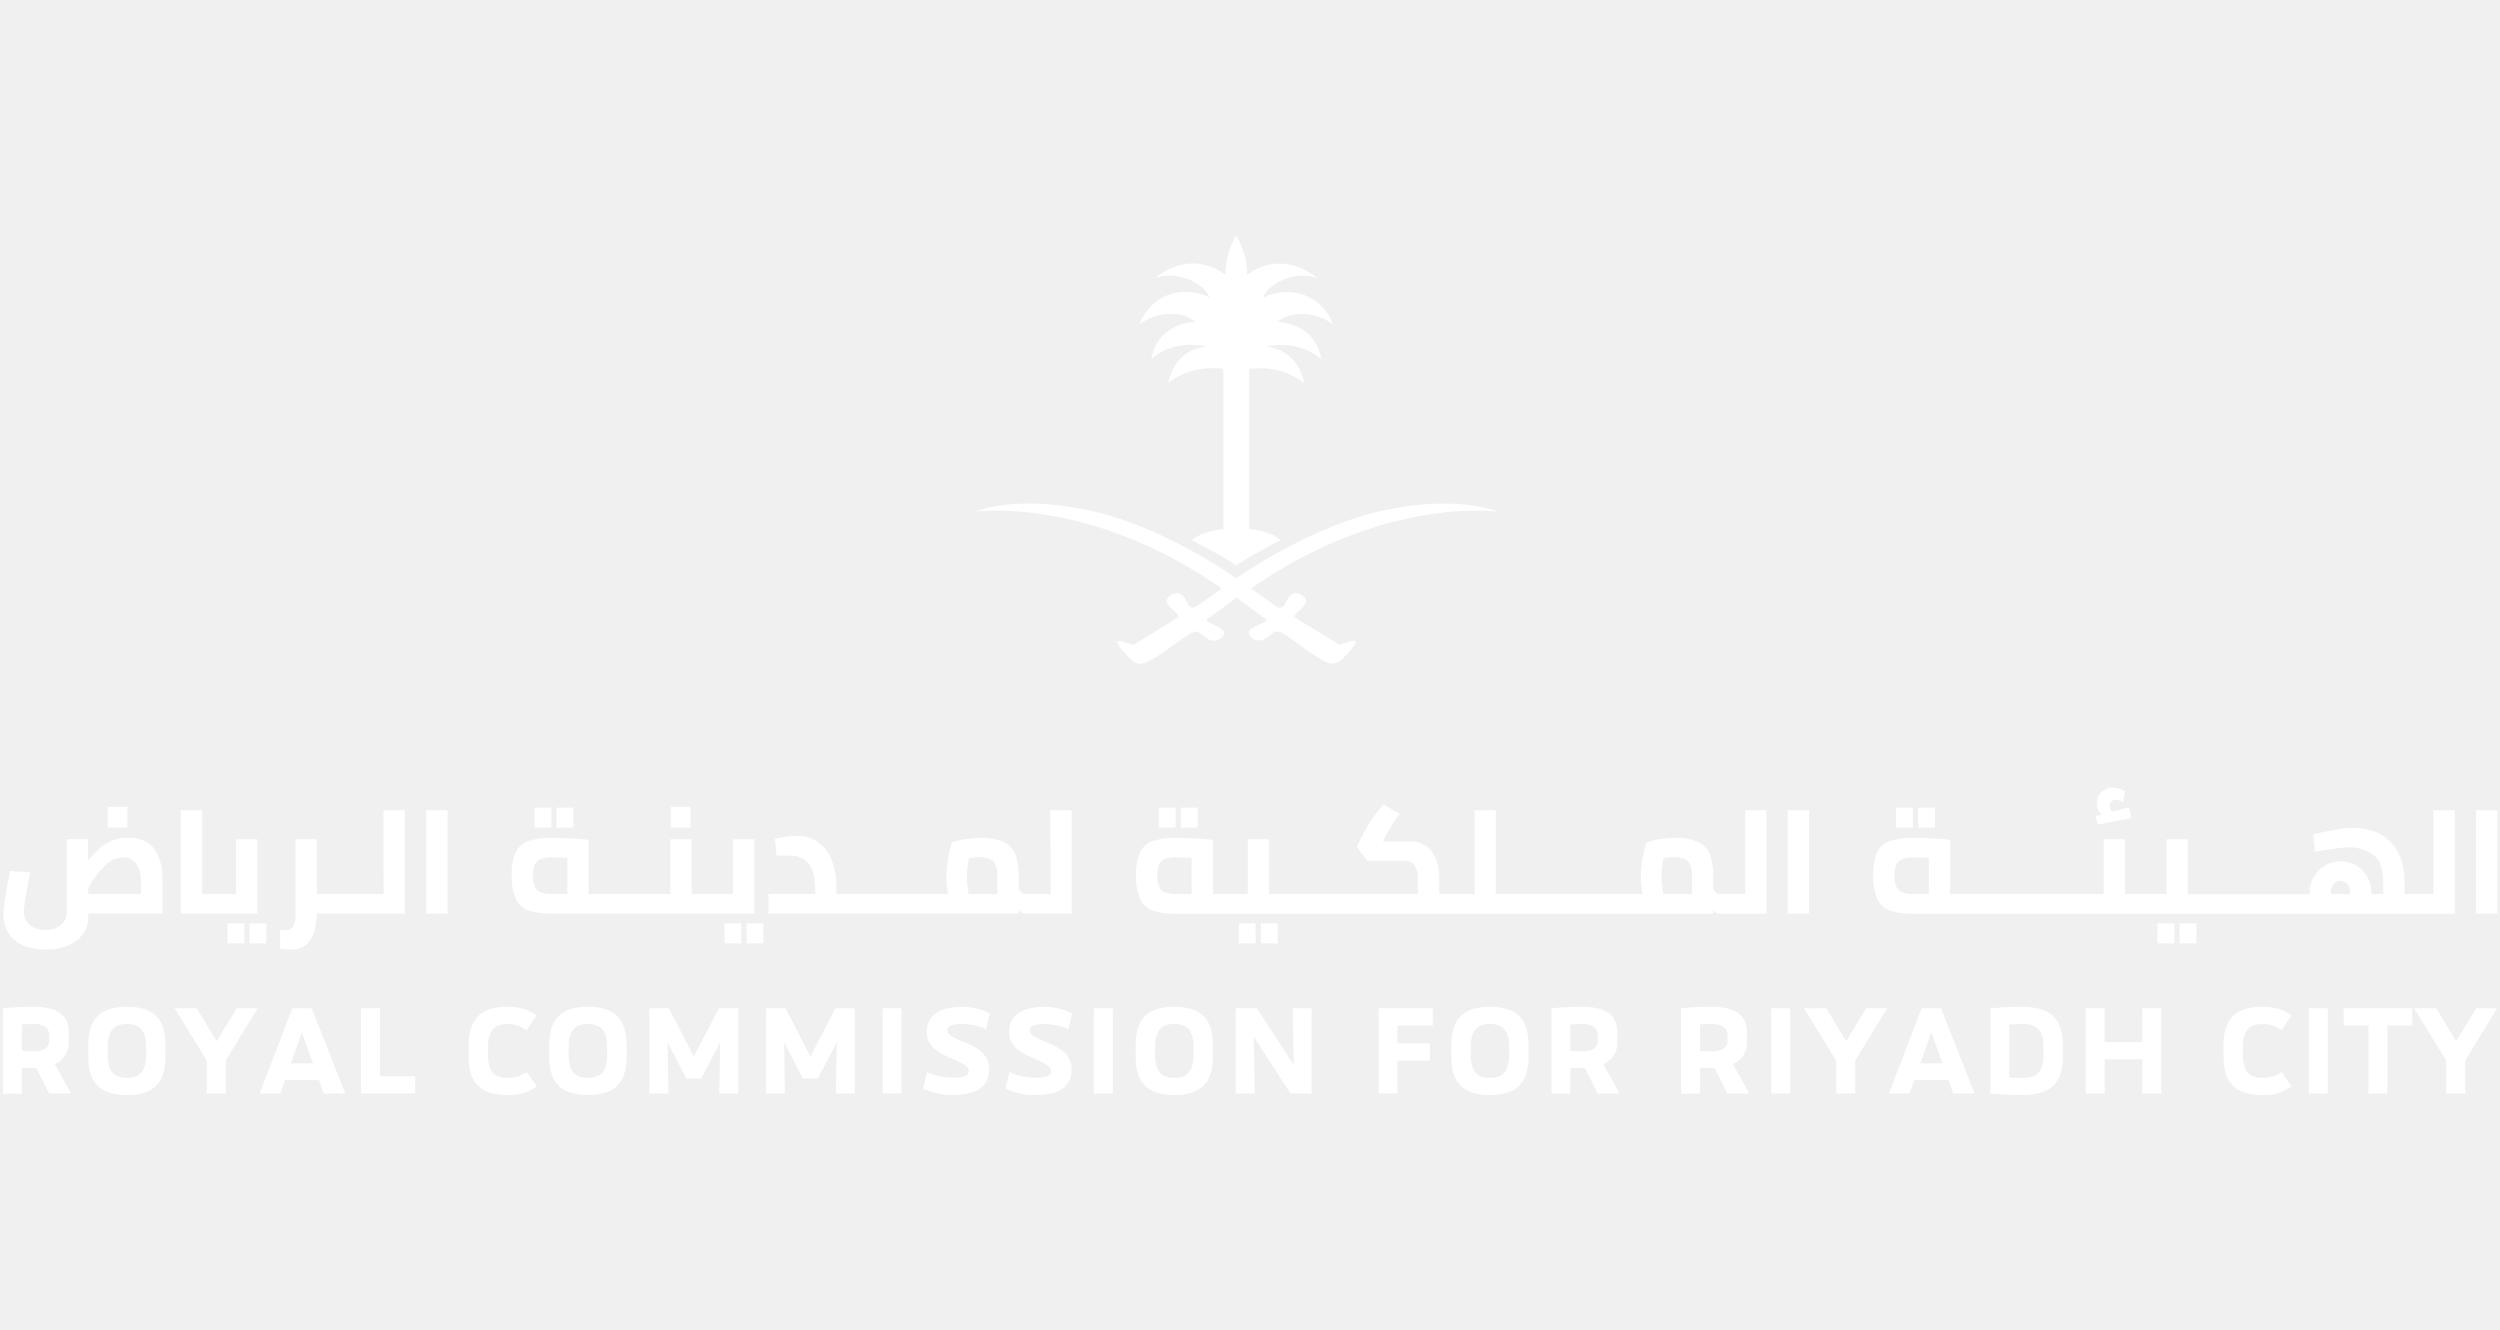
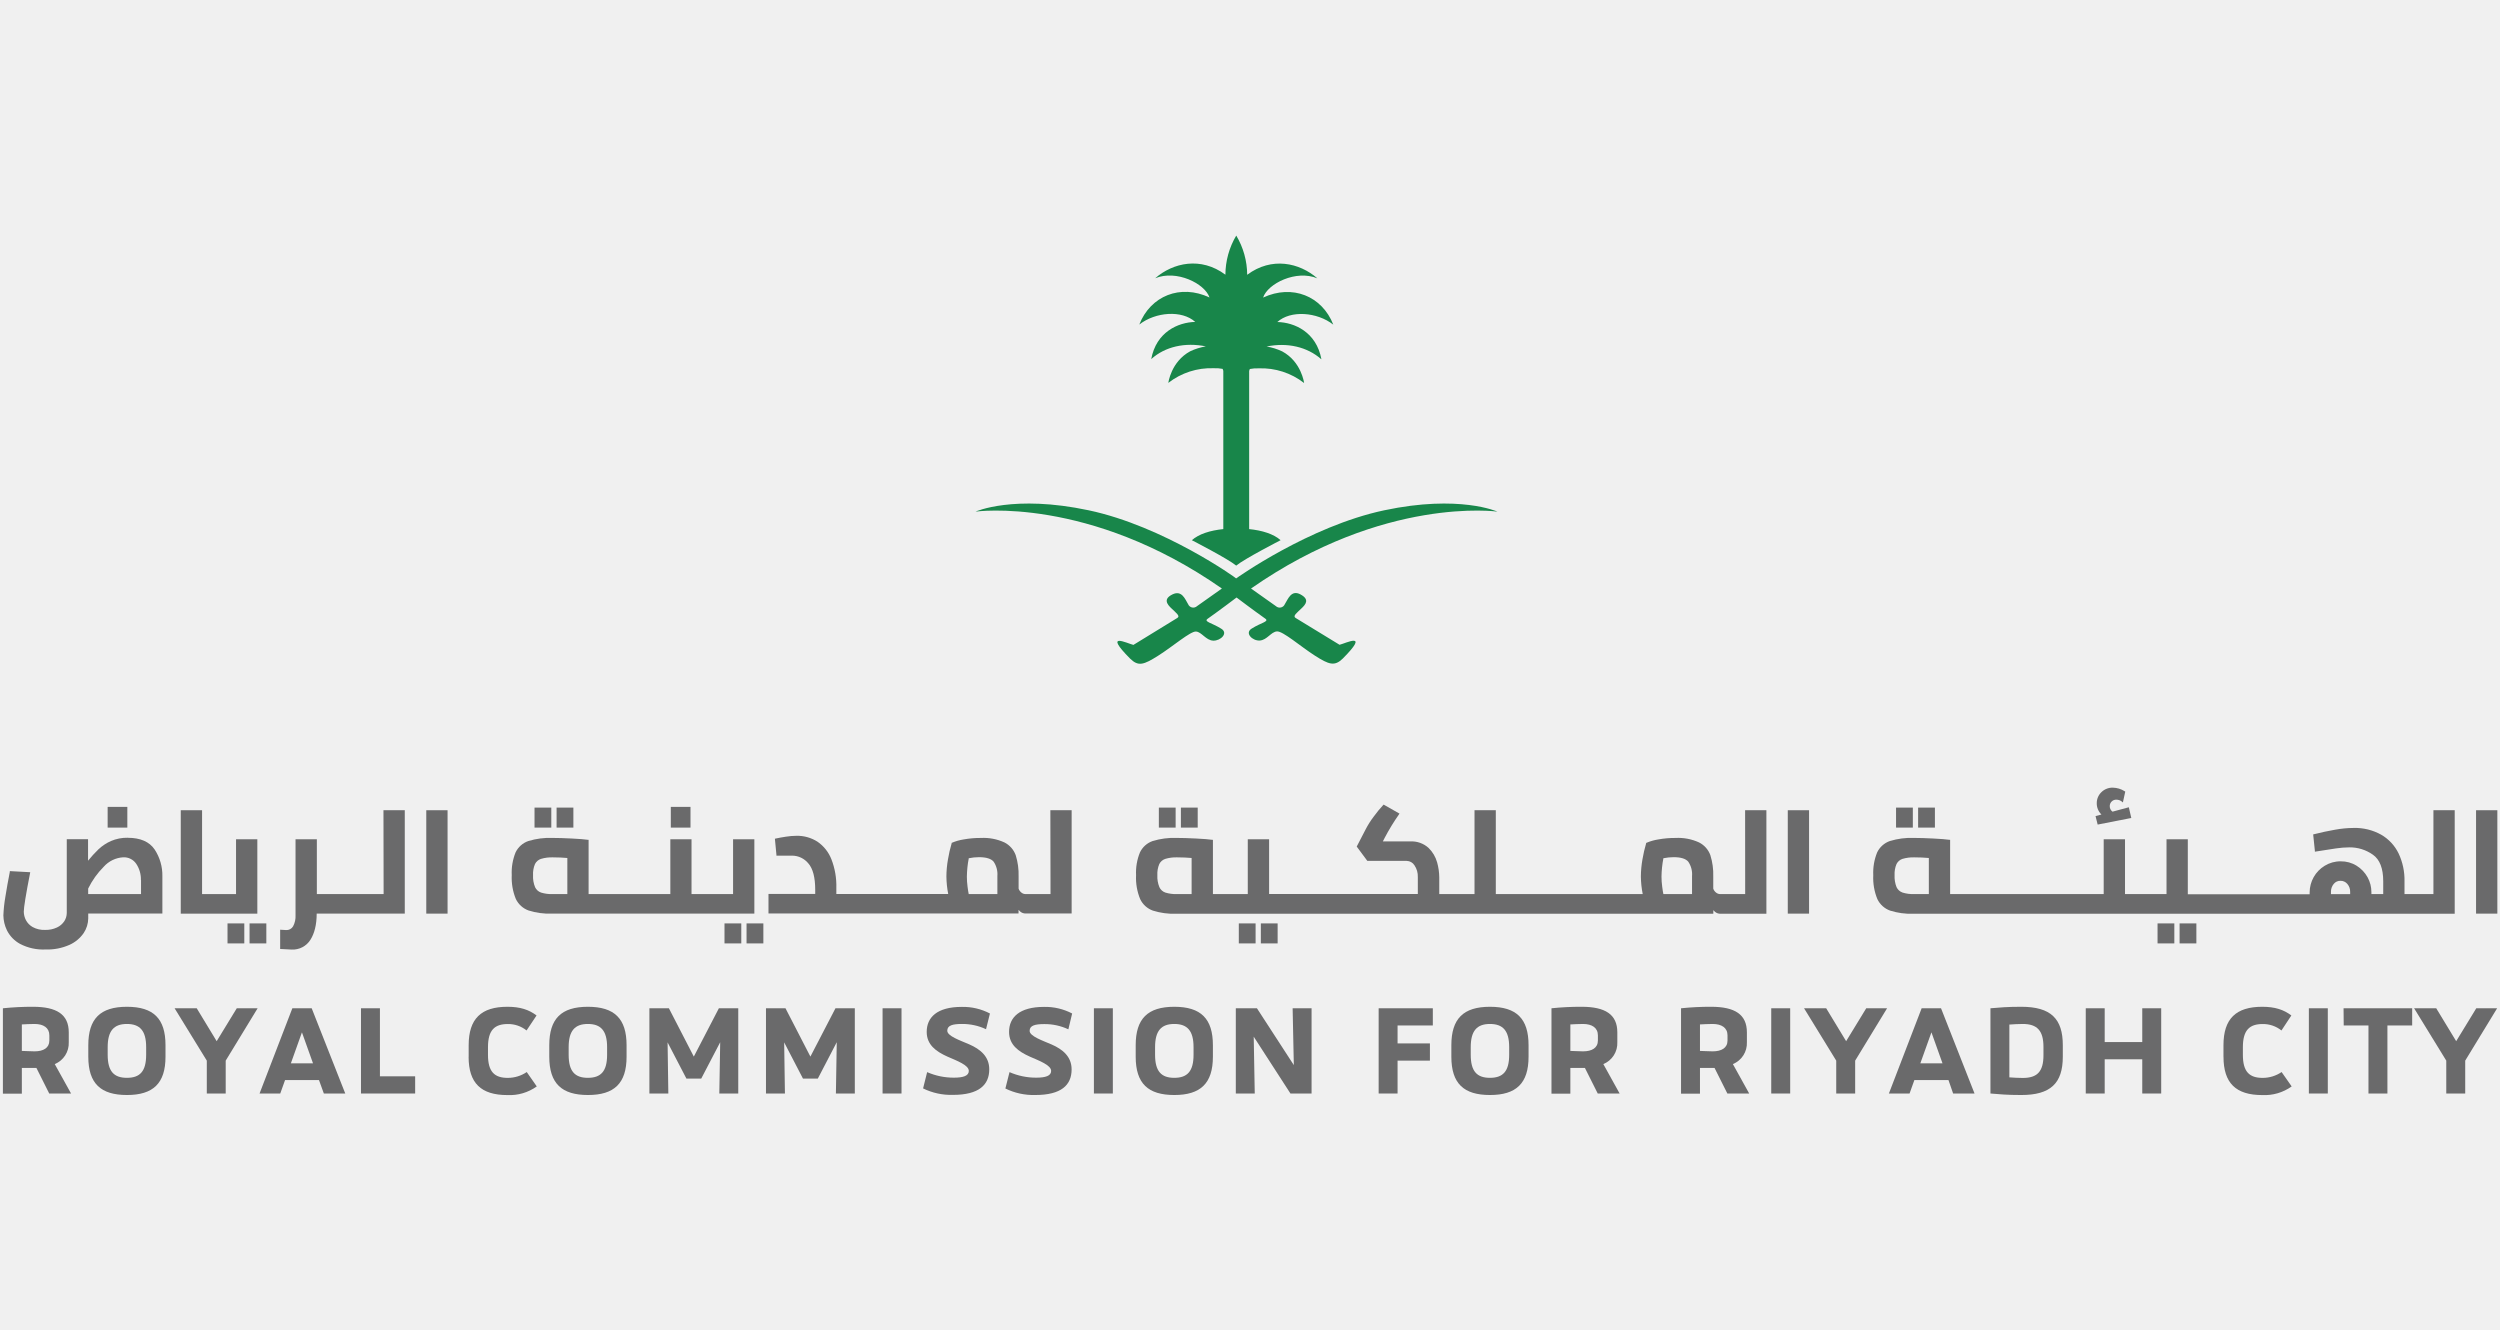
<svg xmlns="http://www.w3.org/2000/svg" width="632" height="336" viewBox="0 0 632 336" fill="none">
  <g clip-path="url(#clip0_176_847)">
    <g clip-path="url(#clip1_176_847)">
-       <path d="M32.191 203.98H27.213V209.219H32.191V203.98Z" fill="white" />
-       <path d="M35.653 222.487V226.027H22.291V224.628C23.291 222.578 24.627 220.709 26.241 219.097C26.864 218.398 27.619 217.829 28.462 217.421C29.306 217.015 30.221 216.779 31.156 216.726C31.797 216.696 32.435 216.831 33.009 217.117C33.583 217.404 34.074 217.832 34.436 218.362C35.247 219.576 35.661 221.012 35.621 222.471M32.294 211.78C30.837 211.755 29.391 212.038 28.051 212.61C26.871 213.134 25.789 213.856 24.851 214.743C23.932 215.641 23.067 216.59 22.259 217.588V212.151H16.878V230.792C16.875 231.535 16.658 232.262 16.254 232.886C15.794 233.572 15.154 234.119 14.405 234.466C13.473 234.899 12.453 235.11 11.426 235.082C10.326 235.135 9.234 234.886 8.265 234.364C7.532 233.952 6.933 233.337 6.542 232.594C6.206 231.938 6.025 231.213 6.013 230.476C6.013 229.425 6.534 226.153 7.593 220.764L7.641 220.496L2.678 220.227H2.481V220.425C2.054 222.527 1.691 224.652 1.351 226.746C1.084 228.285 0.918 229.84 0.853 231.4C0.873 232.718 1.183 234.016 1.762 235.201C2.49 236.649 3.642 237.839 5.065 238.614C7.051 239.649 9.276 240.137 11.512 240.029C13.593 240.102 15.662 239.703 17.565 238.859C19.01 238.212 20.251 237.181 21.153 235.88C21.887 234.782 22.288 233.495 22.306 232.175V230.942H41.05V221.531C41.101 219.118 40.414 216.747 39.082 214.735C37.762 212.791 35.487 211.796 32.342 211.796" fill="white" />
-       <path d="M61.76 233.437H57.517V238.494H61.76V233.437Z" fill="white" />
-       <path d="M67.331 233.437H63.087V238.494H67.331V233.437Z" fill="white" />
-       <path d="M65.055 212.166H59.674V226.025H51.084V204.825H45.695V230.972H65.055V212.166Z" fill="white" />
-       <path d="M96.978 226.025H80.1V212.166H74.711V231.359C74.769 232.341 74.552 233.321 74.087 234.188C73.907 234.491 73.648 234.737 73.337 234.902C73.026 235.067 72.676 235.142 72.325 235.12L70.823 235.033V239.909H71.044C72.475 240.004 73.415 240.051 73.739 240.051C74.678 240.096 75.613 239.89 76.446 239.454C77.279 239.018 77.981 238.367 78.48 237.57C79.484 235.989 80.06 233.769 80.06 230.956H102.328V204.825H96.939L96.978 226.025Z" fill="white" />
-       <path d="M113.146 204.825H107.764V230.964H113.146V204.825Z" fill="white" />
-       <path d="M139.371 204.161H135.128V209.218H139.371V204.161Z" fill="white" />
-       <path d="M144.95 204.161H140.707V209.218H144.95V204.161Z" fill="white" />
-       <path d="M174.558 203.98H169.58V209.219H174.558V203.98Z" fill="white" />
-       <path d="M187.398 233.437H183.155V238.494H187.398V233.437Z" fill="white" />
-       <path d="M192.977 233.437H188.727V238.494H192.977V233.437Z" fill="white" />
-       <path d="M135.247 218.424C135.556 217.811 136.096 217.345 136.748 217.129C137.74 216.835 138.772 216.704 139.806 216.741C141.054 216.741 142.271 216.797 143.425 216.899V226.026H139.695C138.706 226.06 137.718 225.929 136.772 225.639C136.441 225.524 136.137 225.344 135.878 225.109C135.618 224.874 135.409 224.59 135.262 224.272C134.874 223.309 134.702 222.274 134.757 221.238C134.706 220.275 134.874 219.314 135.247 218.424ZM190.701 212.166H185.32V226.026H174.818V212.166H169.461V226.026H148.798V212.301H148.608C147.818 212.182 146.443 212.072 144.547 211.976C142.65 211.882 141.046 211.827 139.616 211.827C137.566 211.749 135.517 212.016 133.555 212.616C132.152 213.104 131 214.127 130.347 215.461C129.606 217.291 129.272 219.259 129.368 221.229C129.269 223.291 129.622 225.349 130.402 227.258C131.053 228.619 132.214 229.667 133.635 230.174C135.509 230.765 137.47 231.032 139.434 230.965H190.701V212.166Z" fill="white" />
-       <path d="M252.138 221.45V226.025H244.892C244.789 225.528 244.687 224.903 244.592 224.121C244.483 223.285 244.427 222.443 244.426 221.601C244.449 220.043 244.61 218.491 244.908 216.962C245.758 216.788 246.624 216.697 247.492 216.694C249.317 216.694 250.558 217.08 251.19 217.831C251.906 218.896 252.239 220.171 252.138 221.45ZM265.571 226.025H259.25C258.871 226.021 258.506 225.887 258.215 225.646C257.884 225.389 257.636 225.04 257.504 224.643V221.561C257.557 219.747 257.312 217.937 256.777 216.203C256.272 214.798 255.248 213.638 253.916 212.964C252.06 212.116 250.027 211.729 247.99 211.834C246.527 211.821 245.067 211.946 243.628 212.205C242.595 212.363 241.587 212.65 240.625 213.059L240.578 213.09V213.193C240.186 214.513 239.877 215.856 239.653 217.215C239.394 218.657 239.259 220.119 239.25 221.585C239.269 223.071 239.422 224.551 239.709 226.009H211.428V224.429C211.495 221.968 211.071 219.518 210.18 217.223C209.476 215.419 208.245 213.869 206.647 212.774C205.071 211.768 203.231 211.252 201.361 211.289C200.469 211.296 199.579 211.37 198.698 211.51C197.703 211.668 196.841 211.81 196.098 211.984L195.893 212.032L196.281 216.093V216.306H200.232C201.02 216.307 201.798 216.483 202.51 216.822C203.222 217.162 203.85 217.655 204.348 218.266C205.494 219.57 206.087 221.806 206.087 224.911V225.994H194.273V230.932H257.488V230.016C257.614 230.173 257.757 230.316 257.914 230.442C258.283 230.756 258.75 230.929 259.234 230.932H270.913V204.825H265.532L265.571 226.025Z" fill="white" />
-       <path d="M302.78 204.161H298.529V209.218H302.78V204.161Z" fill="white" />
-       <path d="M297.201 204.161H292.958V209.218H297.201V204.161Z" fill="white" />
-       <path d="M317.414 233.437H313.171V238.494H317.414V233.437Z" fill="white" />
-       <path d="M322.985 233.437H318.742V238.494H322.985V233.437Z" fill="white" />
-       <path d="M301.239 216.899V226.025H297.517C296.528 226.06 295.54 225.929 294.594 225.639C294.265 225.524 293.962 225.344 293.703 225.109C293.446 224.874 293.238 224.589 293.093 224.272C292.7 223.311 292.524 222.274 292.579 221.238C292.529 220.275 292.696 219.313 293.069 218.424C293.379 217.812 293.919 217.346 294.57 217.129C295.56 216.835 296.59 216.704 297.62 216.741C298.877 216.741 300.094 216.797 301.239 216.899ZM427.747 221.45V226.025H420.501C420.398 225.528 420.296 224.904 420.201 224.121C420.085 223.286 420.027 222.444 420.027 221.601C420.051 220.044 420.212 218.491 420.509 216.962C421.362 216.788 422.23 216.698 423.101 216.694C424.919 216.694 426.159 217.081 426.791 217.831C427.514 218.893 427.852 220.17 427.747 221.45ZM441.18 226.025H434.859C434.48 226.021 434.115 225.887 433.824 225.646C433.492 225.391 433.244 225.041 433.113 224.643V221.561C433.166 219.748 432.921 217.937 432.386 216.204C431.879 214.797 430.853 213.637 429.517 212.964C427.664 212.116 425.634 211.728 423.599 211.834C422.134 211.822 420.671 211.946 419.229 212.206C418.199 212.366 417.194 212.652 416.234 213.059L416.139 213.107V213.209C415.751 214.53 415.442 215.873 415.215 217.231C414.958 218.673 414.823 220.136 414.812 221.601C414.833 223.087 414.989 224.568 415.278 226.025H378.14V204.826H372.758V226.025H363.846V221.782C363.832 220.51 363.651 219.246 363.308 218.021C362.924 216.629 362.176 215.364 361.143 214.355C360.512 213.781 359.771 213.341 358.967 213.058C358.162 212.776 357.308 212.658 356.457 212.711H349.583L350.065 211.771C351.134 209.737 352.332 207.773 353.652 205.892L353.794 205.679L349.78 203.403L349.646 203.545C348.903 204.335 348.065 205.347 347.275 206.438C346.517 207.431 345.845 208.489 345.268 209.598L343.048 213.881L342.977 214.007L345.663 217.634H355.62C356.011 217.643 356.394 217.749 356.735 217.942C357.075 218.135 357.363 218.409 357.571 218.741C358.17 219.618 358.469 220.666 358.425 221.727V226.002H320.828V212.166H315.439V226.025H306.628V212.3H306.431C305.641 212.182 304.266 212.071 302.369 211.976C300.473 211.882 298.869 211.827 297.446 211.827C295.396 211.748 293.348 212.015 291.386 212.616C290.687 212.859 290.044 213.238 289.493 213.733C288.942 214.226 288.495 214.825 288.178 215.493C287.431 217.32 287.097 219.29 287.198 221.261C287.094 223.323 287.448 225.382 288.233 227.29C288.553 227.964 289.002 228.568 289.555 229.069C290.108 229.569 290.754 229.955 291.457 230.206C293.334 230.796 295.298 231.063 297.265 230.996H433.128V230.087C433.251 230.242 433.392 230.382 433.547 230.506C433.918 230.821 434.388 230.994 434.874 230.996H446.546V204.826H441.164L441.18 226.025Z" fill="white" />
-       <path d="M457.331 204.825H451.95V230.964H457.331V204.825Z" fill="white" />
-       <path d="M489.144 204.161H484.901V209.218H489.144V204.161Z" fill="white" />
-       <path d="M483.565 204.161H479.322V209.218H483.565V204.161Z" fill="white" />
-       <path d="M530.289 208.453L538.554 206.833L538.791 206.786L538.167 204.075L534.042 205.19C533.822 205.03 533.643 204.82 533.522 204.576C533.401 204.332 533.341 204.063 533.346 203.791C533.343 203.577 533.382 203.365 533.462 203.167C533.542 202.968 533.661 202.788 533.813 202.637C533.969 202.476 534.157 202.35 534.366 202.266C534.574 202.183 534.798 202.146 535.022 202.155C535.291 202.16 535.558 202.208 535.812 202.298C536.013 202.377 536.202 202.483 536.373 202.614L536.666 202.867L537.266 200.117L537.124 200.03C536.232 199.456 535.198 199.142 534.137 199.121C533.594 199.104 533.054 199.199 532.549 199.401C532.045 199.601 531.587 199.904 531.205 200.291C530.837 200.65 530.547 201.081 530.35 201.556C530.153 202.032 530.054 202.542 530.06 203.056C530.052 203.587 530.154 204.114 530.357 204.605C530.561 205.096 530.863 205.539 531.245 205.909L529.752 206.304L530.289 208.453Z" fill="white" />
-       <path d="M555.243 233.437H551V238.494H555.243V233.437Z" fill="white" />
-       <path d="M549.672 233.437H545.428V238.494H549.672V233.437Z" fill="white" />
-       <path d="M478.95 221.237C478.9 220.274 479.068 219.313 479.441 218.424C479.75 217.813 480.285 217.348 480.934 217.128C481.925 216.836 482.958 216.704 483.992 216.741C485.249 216.741 486.465 216.796 487.611 216.899V226.025H483.882C482.892 226.06 481.904 225.929 480.957 225.638C480.294 225.403 479.751 224.914 479.448 224.279C479.069 223.312 478.898 222.275 478.95 221.237ZM589.267 225.488C589.246 224.75 589.493 224.028 589.963 223.457C590.166 223.202 590.427 222.998 590.723 222.861C591.019 222.723 591.344 222.657 591.67 222.667C592 222.659 592.328 222.726 592.629 222.863C592.931 223 593.197 223.203 593.408 223.457C593.886 224.015 594.139 224.73 594.119 225.465V226.034H589.267V225.488ZM615.17 226.025H607.86V222.778C607.91 220.352 607.399 217.948 606.367 215.753C605.408 213.768 603.874 212.116 601.966 211.012C599.843 209.829 597.441 209.24 595.012 209.305C593.422 209.315 591.835 209.466 590.271 209.756C588.564 210.056 586.786 210.435 584.969 210.893L584.772 210.941L585.198 215.066V215.311L585.435 215.271C587.577 214.931 589.236 214.678 590.516 214.481C591.641 214.312 592.777 214.222 593.914 214.212C596.05 214.186 598.139 214.839 599.88 216.077C601.61 217.286 602.479 219.546 602.479 222.778V226.025H599.492V225.528C599.492 224.218 599.16 222.929 598.528 221.782C597.866 220.588 596.912 219.583 595.755 218.859C594.551 218.11 593.158 217.724 591.741 217.744C590.314 217.727 588.911 218.113 587.695 218.859C586.534 219.56 585.573 220.549 584.904 221.729C584.236 222.909 583.883 224.242 583.878 225.599V226.065H553.078V212.166H547.696V226.025H537.203V212.166H531.814V226.025H492.992V212.3H492.794C492.004 212.181 490.629 212.071 488.741 211.976C486.852 211.881 485.24 211.826 483.818 211.826C481.765 211.747 479.714 212.014 477.749 212.616C477.051 212.86 476.409 213.24 475.858 213.734C475.308 214.227 474.86 214.825 474.542 215.492C473.8 217.322 473.466 219.29 473.561 221.26C473.46 223.322 473.813 225.381 474.597 227.289C475.245 228.651 476.407 229.7 477.829 230.205C479.703 230.797 481.664 231.064 483.628 230.995H620.551V204.825H615.17V226.025Z" fill="white" />
-       <path d="M631.329 204.825H625.948V230.964H631.329V204.825Z" fill="white" />
-       <path d="M8.731 265.781C10.975 265.781 12.476 264.912 12.476 263.055V261.735C12.476 259.807 10.975 258.859 8.731 258.859C7.435 258.859 6.439 258.938 5.523 258.977V265.67C6.439 265.67 7.435 265.781 8.731 265.781ZM12.445 276.44L9.205 269.976H8.359C7.253 269.976 6.329 269.976 5.523 269.976V276.472H0.734V254.892C3.267 254.63 5.813 254.503 8.359 254.513C14.325 254.513 17.383 256.441 17.383 260.977V263.474C17.433 264.648 17.119 265.808 16.486 266.798C15.852 267.787 14.93 268.558 13.843 269.005L17.968 276.448L12.445 276.44Z" fill="white" />
-       <path d="M36.948 266.65V264.722C36.948 260.565 35.368 258.859 32.089 258.859C28.809 258.859 27.221 260.565 27.221 264.722V266.65C27.221 270.846 28.802 272.474 32.089 272.474C35.376 272.474 36.948 270.846 36.948 266.65ZM22.322 267.14V264.232C22.322 257.539 25.349 254.513 32.089 254.513C38.829 254.513 41.84 257.539 41.84 264.232V267.14C41.84 273.912 38.679 276.819 32.089 276.819C25.499 276.819 22.322 273.936 22.322 267.14Z" fill="white" />
-       <path d="M65.126 254.892L57.058 268.127V276.44H52.278V268.127L44.139 254.892H49.733L54.775 263.212L59.856 254.892H65.126Z" fill="white" />
-       <path d="M79.128 268.807L76.331 260.976L73.534 268.807H79.128ZM80.637 273.042H72.064L70.847 276.44H65.616L73.905 254.892H78.796L87.282 276.44H81.87L80.637 273.042Z" fill="white" />
-       <path d="M104.951 272.094V276.44H91.257V254.892H96.046V272.094H104.951Z" fill="white" />
-       <path d="M118.479 267.14V264.232C118.479 257.539 121.64 254.513 128.277 254.513C131.478 254.513 133.69 255.232 135.642 256.71L133.113 260.503C131.77 259.426 130.093 258.85 128.372 258.875C125.053 258.875 123.362 260.392 123.362 264.738V266.666C123.362 270.973 125.021 272.489 128.372 272.489C130.08 272.488 131.749 271.973 133.161 271.012L135.697 274.647C133.537 276.195 130.916 276.967 128.261 276.835C121.592 276.835 118.463 273.809 118.463 267.156" fill="white" />
-       <path d="M153.476 266.65V264.722C153.476 260.565 151.895 258.859 148.616 258.859C145.336 258.859 143.756 260.565 143.756 264.722V266.65C143.756 270.846 145.336 272.474 148.616 272.474C151.895 272.474 153.476 270.846 153.476 266.65ZM138.857 267.14V264.232C138.857 257.539 141.876 254.513 148.616 254.513C155.356 254.513 158.398 257.539 158.398 264.232V267.14C158.398 273.912 155.238 276.819 148.64 276.819C142.041 276.819 138.857 273.936 138.857 267.14Z" fill="white" />
-       <path d="M186.632 254.892V276.44H181.844L182.065 263.473L177.276 272.663H173.523L168.766 263.513L168.956 276.44H164.167V254.892H169.098L175.396 267.108L181.733 254.892H186.632Z" fill="white" />
-       <path d="M216.097 254.892V276.44H211.317L211.53 263.473L206.749 272.663H202.988L198.239 263.513L198.429 276.44H193.641V254.892H198.571L204.869 267.108L211.206 254.892H216.097Z" fill="white" />
-       <path d="M227.903 254.892H223.114V276.44H227.903V254.892Z" fill="white" />
-       <path d="M233.355 275.152L234.382 271.035C236.52 271.969 238.829 272.445 241.162 272.433C243.477 272.433 244.915 271.983 244.915 270.735C244.915 269.257 241.897 268.158 239.503 267.107C236.634 265.819 234.272 264.12 234.272 260.865C234.272 257.199 236.887 254.543 243.106 254.543C245.592 254.484 248.054 255.057 250.257 256.211L249.269 260.185C247.369 259.293 245.293 258.839 243.193 258.858C240.87 258.858 239.471 259.198 239.471 260.565C239.471 261.932 242.75 263.022 245.002 264.002C247.871 265.25 250.083 267.107 250.083 270.323C250.083 274.274 247.468 276.787 240.909 276.787C238.272 276.865 235.655 276.293 233.292 275.12" fill="white" />
-       <path d="M254.168 275.151L255.203 271.034C257.338 271.968 259.645 272.445 261.975 272.433C264.298 272.433 265.729 271.982 265.729 270.734C265.729 269.257 262.71 268.158 260.324 267.107C257.448 265.819 255.093 264.12 255.093 260.865C255.093 257.198 257.708 254.543 263.927 254.543C266.4 254.49 268.847 255.063 271.038 256.21L270.083 260.217C268.182 259.323 266.105 258.87 264.006 258.889C261.691 258.889 260.292 259.229 260.292 260.596C260.292 261.963 263.564 263.054 265.823 264.033C268.692 265.282 270.904 267.139 270.904 270.355C270.904 274.305 268.289 276.818 261.738 276.818C259.098 276.897 256.48 276.325 254.113 275.151" fill="white" />
-       <path d="M281.327 254.892H276.538V276.44H281.327V254.892Z" fill="white" />
-       <path d="M301.73 266.65V264.722C301.73 260.565 300.15 258.859 296.862 258.859C293.575 258.859 292.003 260.565 292.003 264.722V266.65C292.003 270.846 293.583 272.474 296.862 272.474C300.141 272.474 301.73 270.846 301.73 266.65ZM287.104 267.14V264.232C287.104 257.539 290.122 254.513 296.862 254.513C303.602 254.513 306.621 257.539 306.621 264.232V267.14C306.621 273.912 303.46 276.819 296.862 276.819C290.264 276.819 287.104 273.936 287.104 267.14Z" fill="white" />
-       <path d="M331.567 254.892V276.44H326.225L316.94 262.075L317.201 276.44H312.412V254.892H317.754L327.078 269.257L326.778 254.892H331.567Z" fill="white" />
-       <path d="M353.304 259.238V263.774H361.483V268.127H353.304V276.44H348.523V254.892H362.218V259.238H353.304Z" fill="white" />
-       <path d="M381.521 266.65V264.722C381.521 260.565 379.941 258.859 376.662 258.859C373.383 258.859 371.802 260.565 371.802 264.722V266.65C371.802 270.846 373.383 272.474 376.662 272.474C379.941 272.474 381.521 270.846 381.521 266.65ZM366.903 267.14V264.232C366.903 257.539 369.929 254.513 376.662 254.513C383.394 254.513 386.421 257.539 386.421 264.232V267.14C386.421 273.912 383.26 276.819 376.662 276.819C370.064 276.819 366.903 273.936 366.903 267.14Z" fill="white" />
-       <path d="M400.194 265.781C402.437 265.781 403.947 264.912 403.947 263.055V261.735C403.947 259.807 402.437 258.859 400.194 258.859C398.906 258.859 397.91 258.937 396.986 258.977V265.67C397.91 265.67 398.906 265.781 400.194 265.781ZM403.907 276.44L400.668 269.976H399.822C398.716 269.976 397.791 269.976 396.986 269.976V276.472H392.213V254.892C394.746 254.63 397.291 254.503 399.838 254.513C405.804 254.513 408.862 256.441 408.862 260.977V263.474C408.911 264.648 408.598 265.808 407.965 266.798C407.331 267.787 406.408 268.558 405.322 269.005L409.447 276.448L403.907 276.44Z" fill="white" />
-       <path d="M432.962 265.781C435.207 265.781 436.716 264.912 436.716 263.055V261.735C436.716 259.807 435.207 258.859 432.962 258.859C431.667 258.859 430.671 258.938 429.754 258.977V265.67C430.671 265.67 431.667 265.781 432.962 265.781ZM436.676 276.44L433.437 269.976H432.591C431.484 269.976 430.561 269.976 429.754 269.976V276.472H424.966V254.892C427.499 254.63 430.044 254.503 432.591 254.513C438.557 254.513 441.615 256.441 441.615 260.977V263.474C441.664 264.648 441.351 265.808 440.718 266.798C440.084 267.787 439.161 268.558 438.075 269.005L442.2 276.448L436.676 276.44Z" fill="white" />
-       <path d="M452.559 254.892H447.77V276.44H452.559V254.892Z" fill="white" />
-       <path d="M477.054 254.892L468.986 268.127V276.44H464.198V268.127L456.067 254.892H461.662L466.703 263.212L471.784 254.892H477.054Z" fill="white" />
-       <path d="M491.064 268.807L488.267 260.976L485.461 268.807H491.064ZM492.573 273.042H483.952L482.736 276.44H477.512L485.793 254.892H490.693L499.164 276.44H493.751L492.573 273.042Z" fill="white" />
-       <path d="M516.587 264.651C516.587 260.565 515.007 258.859 511.356 258.859C510.179 258.859 508.986 258.938 507.966 259.009V272.355C509.001 272.426 510.179 272.505 511.356 272.505C515.039 272.505 516.587 270.877 516.587 266.761V264.651ZM521.478 264.232V267.14C521.478 273.912 518.318 276.819 510.985 276.819C507.413 276.819 505.391 276.63 503.186 276.44V254.892C505.391 254.703 507.413 254.513 510.985 254.513C518.46 254.513 521.478 257.539 521.478 264.232Z" fill="white" />
-       <path d="M546.353 254.892V276.44H541.564V267.788H532.066V276.44H527.278V254.892H532.066V263.433H541.564V254.892H546.353Z" fill="white" />
-       <path d="M562.093 267.14V264.232C562.093 257.539 565.254 254.513 571.891 254.513C575.091 254.513 577.304 255.232 579.256 256.71L576.751 260.503C575.407 259.427 573.731 258.852 572.01 258.875C568.691 258.875 567 260.392 567 264.738V266.666C567 270.973 568.659 272.489 572.01 272.489C573.715 272.488 575.382 271.973 576.79 271.012L579.335 274.647C577.175 276.195 574.554 276.967 571.899 276.835C565.23 276.835 562.101 273.809 562.101 267.156" fill="white" />
-       <path d="M588.47 254.892H583.681V276.44H588.47V254.892Z" fill="white" />
-       <path d="M609.797 259.238H603.538V276.44H598.75V259.238H592.492L592.452 254.892H609.797V259.238Z" fill="white" />
-       <path d="M631.273 254.892L623.206 268.127V276.44H618.417V268.127L610.286 254.892H615.881L620.922 263.212L626.003 254.892H631.273Z" fill="white" />
-       <path d="M312.61 151.054C312.61 151.054 316.965 154.349 319.888 156.411C320.9 157.145 318.806 157.399 316.459 158.884C314.539 160.03 316.633 162.045 318.474 161.926C320.315 161.807 321.319 159.706 322.828 159.619C324.337 159.532 328.77 163.412 332.365 165.719C335.961 168.026 337.39 168.516 339.477 166.462C346.344 159.54 340.314 162.582 338.639 163.001L327.497 156.197C326.747 155.7 327.916 154.878 328.92 153.89C330.176 152.737 331.093 151.52 328.754 150.263C326.415 149.007 325.593 151.496 324.803 152.737C324.716 152.946 324.58 153.132 324.405 153.278C324.231 153.424 324.023 153.525 323.801 153.573C323.58 153.622 323.349 153.615 323.129 153.554C322.911 153.494 322.709 153.382 322.543 153.226L316.261 148.778C349.915 125.302 378.551 129.339 378.551 129.339C378.551 129.339 368.927 124.97 349.915 129.007C330.903 133.045 312.492 146.225 312.492 146.225C312.658 146.225 294.247 133.045 275.243 129.007C256.239 124.97 246.607 129.339 246.607 129.339C246.607 129.339 275.243 125.302 308.897 148.778L302.615 153.226C302.449 153.382 302.247 153.494 302.029 153.554C301.809 153.615 301.579 153.622 301.357 153.573C301.135 153.525 300.928 153.424 300.753 153.278C300.578 153.132 300.442 152.946 300.355 152.737C299.605 151.496 298.775 149.11 296.404 150.263C294.033 151.417 294.982 152.737 296.238 153.89C297.242 154.878 298.411 155.7 297.661 156.197L286.527 163.033C284.852 162.614 278.823 159.571 285.69 166.494C287.783 168.548 289.119 168.074 292.801 165.751C296.483 163.428 300.916 159.571 302.338 159.651C303.761 159.729 304.851 161.879 306.693 161.958C308.533 162.037 310.643 160.061 308.699 158.916C306.329 157.43 304.267 157.177 305.27 156.443C308.202 154.38 312.555 151.085 312.555 151.085" fill="white" />
-       <path d="M334.048 90.803C332.784 83.968 327.26 81.494 322.906 81.407C326.257 78.365 332.957 78.855 337.058 82.071C334.206 74.817 326.675 71.799 319.311 75.228C320.481 71.688 327.679 68.117 333.036 70.369C328.516 66.418 321.484 64.837 315.289 69.468C315.272 65.974 314.317 62.549 312.523 59.551C310.744 62.546 309.798 65.961 309.781 69.444C303.587 64.829 296.554 66.394 292.026 70.345C297.384 68.124 304.59 71.664 305.759 75.204C298.395 71.743 290.856 74.794 288.012 82.047C292.113 78.831 298.814 78.341 302.156 81.384C297.81 81.471 292.287 83.944 291.03 90.779C294.539 87.618 299.565 86.496 304.835 87.563C303.468 87.794 302.138 88.212 300.884 88.803C296.024 91.435 295.353 96.792 295.353 96.792C298.623 94.248 302.685 92.936 306.826 93.086C307.584 93.052 308.342 93.108 309.086 93.252L309.252 93.742V133.757C305.988 134.081 303.057 134.99 301.295 136.562C301.295 136.562 310.421 141.248 312.515 142.986C314.61 141.248 323.736 136.562 323.736 136.562C321.974 134.981 319.05 134.081 315.787 133.757V93.774L315.953 93.284C316.697 93.14 317.456 93.084 318.213 93.118C322.351 92.967 326.411 94.279 329.678 96.824C329.678 96.824 329.014 91.466 324.147 88.835C322.893 88.243 321.563 87.825 320.196 87.594C325.466 86.528 330.468 87.681 334.016 90.811" fill="white" />
+       <path d="M32.191 203.98H27.213V209.219H32.191V203.98Z" fill="#6A6A6B" />
+       <path d="M35.652 222.487V226.027H22.29V224.628C23.291 222.578 24.626 220.709 26.241 219.097C26.864 218.398 27.619 217.829 28.462 217.421C29.306 217.015 30.221 216.779 31.156 216.726C31.797 216.696 32.435 216.831 33.009 217.117C33.583 217.404 34.074 217.832 34.435 218.362C35.247 219.576 35.661 221.012 35.621 222.471M32.294 211.78C30.837 211.755 29.391 212.038 28.051 212.61C26.871 213.134 25.789 213.856 24.851 214.743C23.932 215.641 23.067 216.59 22.259 217.588V212.151H16.878V230.792C16.875 231.535 16.658 232.262 16.253 232.886C15.793 233.572 15.154 234.119 14.404 234.466C13.473 234.899 12.453 235.11 11.425 235.082C10.326 235.135 9.233 234.886 8.265 234.364C7.531 233.952 6.933 233.337 6.542 232.594C6.206 231.938 6.025 231.213 6.013 230.476C6.013 229.425 6.534 226.153 7.593 220.764L7.64 220.496L2.678 220.227H2.481V220.425C2.054 222.527 1.69 224.652 1.351 226.746C1.084 228.285 0.918 229.84 0.853 231.4C0.873 232.718 1.183 234.016 1.761 235.201C2.489 236.649 3.642 237.839 5.064 238.614C7.051 239.649 9.276 240.137 11.512 240.029C13.592 240.102 15.662 239.703 17.565 238.859C19.01 238.212 20.25 237.181 21.152 235.88C21.887 234.782 22.287 233.495 22.306 232.175V230.942H41.049V221.531C41.1 219.118 40.414 216.747 39.082 214.735C37.762 212.791 35.486 211.796 32.341 211.796" fill="#6A6A6B" />
+       <path d="M61.76 233.437H57.516V238.494H61.76V233.437Z" fill="#6A6A6B" />
+       <path d="M67.33 233.437H63.087V238.494H67.33V233.437Z" fill="#6A6A6B" />
+       <path d="M65.055 212.166H59.673V226.025H51.084V204.825H45.695V230.972H65.055V212.166Z" fill="#6A6A6B" />
+       <path d="M96.978 226.025H80.1V212.166H74.711V231.359C74.768 232.341 74.552 233.321 74.087 234.188C73.907 234.491 73.647 234.737 73.337 234.902C73.026 235.067 72.675 235.142 72.324 235.12L70.823 235.033V239.909H71.044C72.475 240.004 73.415 240.051 73.739 240.051C74.678 240.096 75.613 239.89 76.446 239.454C77.279 239.018 77.981 238.367 78.48 237.57C79.483 235.989 80.06 233.769 80.06 230.956H102.328V204.825H96.939L96.978 226.025Z" fill="#6A6A6B" />
+       <path d="M113.145 204.825H107.764V230.964H113.145V204.825Z" fill="#6A6A6B" />
+       <path d="M139.371 204.161H135.128V209.218H139.371V204.161Z" fill="#6A6A6B" />
+       <path d="M144.95 204.161H140.706V209.218H144.95V204.161Z" fill="#6A6A6B" />
+       <path d="M174.558 203.98H169.58V209.219H174.558V203.98Z" fill="#6A6A6B" />
+       <path d="M187.398 233.437H183.155V238.494H187.398V233.437Z" fill="#6A6A6B" />
+       <path d="M192.977 233.437H188.726V238.494H192.977V233.437Z" fill="#6A6A6B" />
+       <path d="M135.246 218.424C135.556 217.811 136.095 217.345 136.748 217.129C137.739 216.835 138.772 216.704 139.805 216.741C141.054 216.741 142.271 216.797 143.424 216.899V226.026H139.695C138.706 226.06 137.718 225.929 136.771 225.639C136.441 225.524 136.136 225.344 135.877 225.109C135.618 224.874 135.409 224.59 135.262 224.272C134.874 223.309 134.702 222.274 134.756 221.238C134.706 220.275 134.873 219.314 135.246 218.424ZM190.701 212.166H185.32V226.026H174.818V212.166H169.461V226.026H148.798V212.301H148.608C147.818 212.182 146.443 212.072 144.547 211.976C142.65 211.882 141.046 211.827 139.616 211.827C137.565 211.749 135.517 212.016 133.555 212.616C132.152 213.104 130.999 214.127 130.347 215.461C129.606 217.291 129.272 219.259 129.367 221.229C129.269 223.291 129.622 225.349 130.402 227.258C131.052 228.619 132.214 229.667 133.634 230.174C135.508 230.765 137.47 231.032 139.434 230.965H190.701V212.166Z" fill="#6A6A6B" />
+       <path d="M252.138 221.45V226.025H244.892C244.789 225.528 244.686 224.903 244.592 224.121C244.482 223.285 244.427 222.443 244.425 221.601C244.449 220.043 244.61 218.491 244.908 216.962C245.758 216.788 246.624 216.697 247.491 216.694C249.317 216.694 250.557 217.08 251.19 217.831C251.905 218.896 252.239 220.171 252.138 221.45ZM265.571 226.025H259.25C258.871 226.021 258.506 225.887 258.214 225.646C257.883 225.389 257.636 225.04 257.503 224.643V221.561C257.557 219.747 257.312 217.937 256.776 216.203C256.271 214.798 255.248 213.638 253.916 212.964C252.06 212.116 250.027 211.729 247.99 211.834C246.527 211.821 245.067 211.946 243.627 212.205C242.595 212.363 241.586 212.65 240.625 213.059L240.577 213.09V213.193C240.186 214.513 239.877 215.856 239.653 217.215C239.394 218.657 239.259 220.119 239.25 221.585C239.268 223.071 239.422 224.551 239.708 226.009H211.428V224.429C211.495 221.968 211.071 219.518 210.179 217.223C209.475 215.419 208.245 213.869 206.647 212.774C205.07 211.768 203.231 211.252 201.361 211.289C200.469 211.296 199.579 211.37 198.698 211.51C197.702 211.668 196.841 211.81 196.098 211.984L195.893 212.032L196.28 216.093V216.306H200.231C201.02 216.307 201.798 216.483 202.51 216.822C203.222 217.162 203.85 217.655 204.348 218.266C205.494 219.57 206.086 221.806 206.086 224.911V225.994H194.273V230.932H257.487V230.016C257.613 230.173 257.757 230.316 257.914 230.442C258.283 230.756 258.75 230.929 259.234 230.932H270.913V204.825H265.531L265.571 226.025Z" fill="#6A6A6B" />
+       <path d="M302.78 204.161H298.529V209.218H302.78V204.161Z" fill="#6A6A6B" />
+       <path d="M297.201 204.161H292.958V209.218H297.201V204.161Z" fill="#6A6A6B" />
+       <path d="M317.414 233.437H313.171V238.494H317.414V233.437Z" fill="#6A6A6B" />
+       <path d="M322.985 233.437H318.742V238.494H322.985V233.437Z" fill="#6A6A6B" />
+       <path d="M301.239 216.899V226.025H297.517C296.528 226.06 295.54 225.929 294.594 225.639C294.264 225.524 293.961 225.344 293.703 225.109C293.445 224.874 293.238 224.589 293.092 224.272C292.7 223.311 292.524 222.274 292.579 221.238C292.529 220.275 292.696 219.313 293.069 218.424C293.379 217.812 293.919 217.346 294.57 217.129C295.559 216.835 296.589 216.704 297.62 216.741C298.877 216.741 300.093 216.797 301.239 216.899ZM427.747 221.45V226.025H420.501C420.398 225.528 420.295 224.904 420.201 224.121C420.085 223.286 420.027 222.444 420.027 221.601C420.05 220.044 420.212 218.491 420.509 216.962C421.362 216.788 422.23 216.698 423.1 216.694C424.918 216.694 426.159 217.081 426.79 217.831C427.514 218.893 427.851 220.17 427.747 221.45ZM441.18 226.025H434.859C434.48 226.021 434.115 225.887 433.823 225.646C433.492 225.391 433.244 225.041 433.112 224.643V221.561C433.166 219.748 432.921 217.937 432.385 216.204C431.879 214.797 430.853 213.637 429.517 212.964C427.664 212.116 425.634 211.728 423.598 211.834C422.134 211.822 420.671 211.946 419.229 212.206C418.199 212.366 417.193 212.652 416.234 213.059L416.139 213.107V213.209C415.751 214.53 415.442 215.873 415.214 217.231C414.958 218.673 414.823 220.136 414.812 221.601C414.833 223.087 414.989 224.568 415.278 226.025H378.14V204.826H372.758V226.025H363.845V221.782C363.831 220.51 363.651 219.246 363.308 218.021C362.923 216.629 362.176 215.364 361.143 214.355C360.511 213.781 359.771 213.341 358.967 213.058C358.162 212.776 357.308 212.658 356.457 212.711H349.583L350.065 211.771C351.134 209.737 352.332 207.773 353.652 205.892L353.794 205.679L349.78 203.403L349.646 203.545C348.903 204.335 348.065 205.347 347.275 206.438C346.516 207.431 345.844 208.489 345.268 209.598L343.048 213.881L342.977 214.007L345.663 217.634H355.619C356.011 217.643 356.394 217.749 356.734 217.942C357.075 218.135 357.362 218.409 357.571 218.741C358.17 219.618 358.469 220.666 358.424 221.727V226.002H320.828V212.166H315.439V226.025H306.628V212.3H306.431C305.64 212.182 304.266 212.071 302.369 211.976C300.473 211.882 298.869 211.827 297.446 211.827C295.396 211.748 293.347 212.015 291.386 212.616C290.687 212.859 290.044 213.238 289.492 213.733C288.942 214.226 288.495 214.825 288.178 215.493C287.431 217.32 287.097 219.29 287.198 221.261C287.094 223.323 287.448 225.382 288.233 227.29C288.552 227.964 289.001 228.568 289.554 229.069C290.108 229.569 290.754 229.955 291.457 230.206C293.334 230.796 295.298 231.063 297.265 230.996H433.128V230.087C433.251 230.242 433.392 230.382 433.547 230.506C433.917 230.821 434.388 230.994 434.874 230.996H446.545V204.826H441.164L441.18 226.025Z" fill="#6A6A6B" />
+       <path d="M457.331 204.825H451.95V230.964H457.331V204.825Z" fill="#6A6A6B" />
+       <path d="M489.144 204.161H484.901V209.218H489.144V204.161Z" fill="#6A6A6B" />
+       <path d="M483.565 204.161H479.322V209.218H483.565V204.161Z" fill="#6A6A6B" />
+       <path d="M530.289 208.453L538.554 206.833L538.791 206.786L538.167 204.075L534.042 205.19C533.821 205.03 533.643 204.82 533.522 204.576C533.401 204.332 533.34 204.063 533.346 203.791C533.342 203.577 533.381 203.365 533.461 203.167C533.541 202.968 533.661 202.788 533.812 202.637C533.968 202.476 534.157 202.35 534.366 202.266C534.574 202.183 534.798 202.146 535.022 202.155C535.291 202.16 535.558 202.208 535.812 202.298C536.013 202.377 536.201 202.483 536.373 202.614L536.665 202.867L537.266 200.117L537.123 200.03C536.231 199.456 535.197 199.142 534.137 199.121C533.594 199.104 533.053 199.199 532.549 199.401C532.044 199.601 531.587 199.904 531.205 200.291C530.837 200.65 530.546 201.081 530.349 201.556C530.152 202.032 530.054 202.542 530.06 203.056C530.052 203.587 530.154 204.114 530.357 204.605C530.561 205.096 530.863 205.539 531.244 205.909L529.751 206.304L530.289 208.453Z" fill="#6A6A6B" />
+       <path d="M555.243 233.437H551V238.494H555.243V233.437Z" fill="#6A6A6B" />
+       <path d="M549.672 233.437H545.428V238.494H549.672V233.437Z" fill="#6A6A6B" />
+       <path d="M478.95 221.237C478.9 220.274 479.068 219.313 479.44 218.424C479.749 217.813 480.285 217.348 480.934 217.128C481.925 216.836 482.958 216.704 483.992 216.741C485.248 216.741 486.465 216.796 487.611 216.899V226.025H483.881C482.891 226.06 481.904 225.929 480.957 225.638C480.294 225.403 479.751 224.914 479.448 224.279C479.068 223.312 478.898 222.275 478.95 221.237ZM589.267 225.488C589.246 224.75 589.493 224.028 589.963 223.457C590.166 223.202 590.426 222.998 590.722 222.861C591.019 222.723 591.343 222.657 591.669 222.667C592 222.659 592.328 222.726 592.629 222.863C592.93 223 593.196 223.203 593.408 223.457C593.886 224.015 594.139 224.73 594.119 225.465V226.034H589.267V225.488ZM615.169 226.025H607.86V222.778C607.91 220.352 607.399 217.948 606.367 215.753C605.407 213.768 603.874 212.116 601.965 211.012C599.842 209.829 597.441 209.24 595.012 209.305C593.421 209.315 591.835 209.466 590.271 209.756C588.564 210.056 586.786 210.435 584.969 210.893L584.771 210.941L585.198 215.066V215.311L585.435 215.271C587.577 214.931 589.236 214.678 590.516 214.481C591.641 214.312 592.776 214.222 593.914 214.212C596.049 214.186 598.138 214.839 599.88 216.077C601.61 217.286 602.479 219.546 602.479 222.778V226.025H599.492V225.528C599.491 224.218 599.16 222.929 598.528 221.782C597.866 220.588 596.912 219.583 595.755 218.859C594.551 218.11 593.157 217.724 591.74 217.744C590.314 217.727 588.911 218.113 587.695 218.859C586.534 219.56 585.573 220.549 584.904 221.729C584.236 222.909 583.883 224.242 583.878 225.599V226.065H553.077V212.166H547.696V226.025H537.202V212.166H531.813V226.025H492.992V212.3H492.794C492.004 212.181 490.629 212.071 488.741 211.976C486.852 211.881 485.24 211.826 483.818 211.826C481.765 211.747 479.714 212.014 477.749 212.616C477.051 212.86 476.408 213.24 475.858 213.734C475.307 214.227 474.86 214.825 474.541 215.492C473.8 217.322 473.466 219.29 473.561 221.26C473.459 223.322 473.812 225.381 474.596 227.289C475.245 228.651 476.407 229.7 477.829 230.205C479.703 230.797 481.664 231.064 483.628 230.995H620.551V204.825H615.169V226.025Z" fill="#6A6A6B" />
+       <path d="M631.329 204.825H625.947V230.964H631.329V204.825Z" fill="#6A6A6B" />
+       <path d="M8.73 265.781C10.975 265.781 12.476 264.912 12.476 263.055V261.735C12.476 259.807 10.975 258.859 8.73 258.859C7.435 258.859 6.439 258.938 5.522 258.977V265.67C6.439 265.67 7.435 265.781 8.73 265.781ZM12.444 276.44L9.205 269.976H8.359C7.253 269.976 6.328 269.976 5.522 269.976V276.472H0.734V254.892C3.267 254.63 5.812 254.503 8.359 254.513C14.325 254.513 17.383 256.441 17.383 260.977V263.474C17.432 264.648 17.119 265.808 16.486 266.798C15.852 267.787 14.93 268.558 13.843 269.005L17.968 276.448L12.444 276.44Z" fill="#6A6A6B" />
+       <path d="M36.948 266.65V264.722C36.948 260.565 35.368 258.859 32.088 258.859C28.809 258.859 27.221 260.565 27.221 264.722V266.65C27.221 270.846 28.801 272.474 32.088 272.474C35.376 272.474 36.948 270.846 36.948 266.65ZM22.322 267.14V264.232C22.322 257.539 25.348 254.513 32.088 254.513C38.829 254.513 41.839 257.539 41.839 264.232V267.14C41.839 273.912 38.678 276.819 32.088 276.819C25.498 276.819 22.322 273.936 22.322 267.14Z" fill="#6A6A6B" />
+       <path d="M65.126 254.892L57.058 268.127V276.44H52.278V268.127L44.139 254.892H49.733L54.775 263.212L59.855 254.892H65.126Z" fill="#6A6A6B" />
+       <path d="M79.128 268.807L76.33 260.976L73.533 268.807H79.128ZM80.637 273.042H72.063L70.847 276.44H65.615L73.905 254.892H78.796L87.282 276.44H81.87L80.637 273.042Z" fill="#6A6A6B" />
+       <path d="M104.951 272.094V276.44H91.257V254.892H96.045V272.094H104.951Z" fill="#6A6A6B" />
+       <path d="M118.479 267.14V264.232C118.479 257.539 121.639 254.513 128.277 254.513C131.477 254.513 133.69 255.232 135.641 256.71L133.113 260.503C131.77 259.426 130.093 258.85 128.372 258.875C125.053 258.875 123.362 260.392 123.362 264.738V266.666C123.362 270.973 125.021 272.489 128.372 272.489C130.08 272.488 131.748 271.973 133.16 271.012L135.697 274.647C133.536 276.195 130.915 276.967 128.261 276.835C121.592 276.835 118.463 273.809 118.463 267.156" fill="#6A6A6B" />
+       <path d="M153.475 266.65V264.722C153.475 260.565 151.895 258.859 148.616 258.859C145.336 258.859 143.756 260.565 143.756 264.722V266.65C143.756 270.846 145.336 272.474 148.616 272.474C151.895 272.474 153.475 270.846 153.475 266.65ZM138.857 267.14V264.232C138.857 257.539 141.876 254.513 148.616 254.513C155.356 254.513 158.398 257.539 158.398 264.232V267.14C158.398 273.912 155.238 276.819 148.639 276.819C142.041 276.819 138.857 273.936 138.857 267.14Z" fill="#6A6A6B" />
+       <path d="M186.632 254.892V276.44H181.843L182.065 263.473L177.276 272.663H173.523L168.766 263.513L168.955 276.44H164.167V254.892H169.098L175.396 267.108L181.733 254.892H186.632Z" fill="#6A6A6B" />
+       <path d="M216.097 254.892V276.44H211.316L211.53 263.473L206.749 272.663H202.988L198.239 263.513L198.429 276.44H193.64V254.892H198.571L204.869 267.108L211.206 254.892H216.097Z" fill="#6A6A6B" />
+       <path d="M227.903 254.892H223.114V276.44H227.903V254.892Z" fill="#6A6A6B" />
+       <path d="M233.355 275.152L234.382 271.035C236.519 271.969 238.829 272.445 241.161 272.433C243.477 272.433 244.915 271.983 244.915 270.735C244.915 269.257 241.897 268.158 239.502 267.107C236.634 265.819 234.271 264.12 234.271 260.865C234.271 257.199 236.887 254.543 243.105 254.543C245.592 254.484 248.053 255.057 250.257 256.211L249.269 260.185C247.368 259.293 245.292 258.839 243.192 258.858C240.869 258.858 239.471 259.198 239.471 260.565C239.471 261.932 242.75 263.022 245.002 264.002C247.87 265.25 250.083 267.107 250.083 270.323C250.083 274.274 247.467 276.787 240.909 276.787C238.271 276.865 235.655 276.293 233.292 275.12" fill="#6A6A6B" />
+       <path d="M254.168 275.151L255.203 271.034C257.338 271.968 259.645 272.445 261.975 272.433C264.298 272.433 265.728 271.982 265.728 270.734C265.728 269.257 262.71 268.158 260.323 267.107C257.447 265.819 255.092 264.12 255.092 260.865C255.092 257.198 257.708 254.543 263.927 254.543C266.4 254.49 268.846 255.063 271.038 256.21L270.082 260.217C268.182 259.323 266.105 258.87 264.006 258.889C261.691 258.889 260.292 259.229 260.292 260.596C260.292 261.963 263.563 263.054 265.823 264.033C268.692 265.282 270.904 267.139 270.904 270.355C270.904 274.305 268.289 276.818 261.738 276.818C259.098 276.897 256.479 276.325 254.113 275.151" fill="#6A6A6B" />
+       <path d="M281.327 254.892H276.538V276.44H281.327V254.892Z" fill="#6A6A6B" />
+       <path d="M301.729 266.65V264.722C301.729 260.565 300.149 258.859 296.862 258.859C293.575 258.859 292.003 260.565 292.003 264.722V266.65C292.003 270.846 293.583 272.474 296.862 272.474C300.141 272.474 301.729 270.846 301.729 266.65ZM287.103 267.14V264.232C287.103 257.539 290.122 254.513 296.862 254.513C303.602 254.513 306.621 257.539 306.621 264.232V267.14C306.621 273.912 303.46 276.819 296.862 276.819C290.264 276.819 287.103 273.936 287.103 267.14Z" fill="#6A6A6B" />
+       <path d="M331.566 254.892V276.44H326.225L316.94 262.075L317.2 276.44H312.412V254.892H317.754L327.078 269.257L326.778 254.892H331.566Z" fill="#6A6A6B" />
+       <path d="M353.304 259.238V263.774H361.482V268.127H353.304V276.44H348.523V254.892H362.218V259.238H353.304Z" fill="#6A6A6B" />
+       <path d="M381.521 266.65V264.722C381.521 260.565 379.941 258.859 376.662 258.859C373.383 258.859 371.802 260.565 371.802 264.722V266.65C371.802 270.846 373.383 272.474 376.662 272.474C379.941 272.474 381.521 270.846 381.521 266.65ZM366.903 267.14V264.232C366.903 257.539 369.929 254.513 376.662 254.513C383.394 254.513 386.42 257.539 386.42 264.232V267.14C386.42 273.912 383.26 276.819 376.662 276.819C370.063 276.819 366.903 273.936 366.903 267.14Z" fill="#6A6A6B" />
+       <path d="M400.193 265.781C402.437 265.781 403.947 264.912 403.947 263.055V261.735C403.947 259.807 402.437 258.859 400.193 258.859C398.906 258.859 397.909 258.937 396.986 258.977V265.67C397.909 265.67 398.906 265.781 400.193 265.781ZM403.907 276.44L400.667 269.976H399.822C398.716 269.976 397.791 269.976 396.986 269.976V276.472H392.213V254.892C394.746 254.63 397.291 254.503 399.838 254.513C405.804 254.513 408.861 256.441 408.861 260.977V263.474C408.911 264.648 408.597 265.808 407.964 266.798C407.331 267.787 406.408 268.558 405.322 269.005L409.446 276.448L403.907 276.44Z" fill="#6A6A6B" />
+       <path d="M432.962 265.781C435.206 265.781 436.715 264.912 436.715 263.055V261.735C436.715 259.807 435.206 258.859 432.962 258.859C431.666 258.859 430.671 258.938 429.754 258.977V265.67C430.671 265.67 431.666 265.781 432.962 265.781ZM436.676 276.44L433.436 269.976H432.591C431.484 269.976 430.56 269.976 429.754 269.976V276.472H424.965V254.892C427.499 254.63 430.044 254.503 432.591 254.513C438.557 254.513 441.615 256.441 441.615 260.977V263.474C441.664 264.648 441.35 265.808 440.717 266.798C440.084 267.787 439.161 268.558 438.075 269.005L442.2 276.448L436.676 276.44Z" fill="#6A6A6B" />
+       <path d="M452.559 254.892H447.77V276.44H452.559V254.892Z" fill="#6A6A6B" />
+       <path d="M477.054 254.892L468.986 268.127V276.44H464.198V268.127L456.066 254.892H461.661L466.702 263.212L471.783 254.892H477.054Z" fill="#6A6A6B" />
+       <path d="M491.064 268.807L488.266 260.976L485.461 268.807H491.064ZM492.573 273.042H483.952L482.735 276.44H477.512L485.793 254.892H490.692L499.163 276.44H493.751L492.573 273.042Z" fill="#6A6A6B" />
+       <path d="M516.587 264.651C516.587 260.565 515.006 258.859 511.356 258.859C510.179 258.859 508.986 258.938 507.966 259.009V272.355C509.001 272.426 510.179 272.505 511.356 272.505C515.038 272.505 516.587 270.877 516.587 266.761V264.651ZM521.478 264.232V267.14C521.478 273.912 518.317 276.819 510.985 276.819C507.413 276.819 505.39 276.63 503.186 276.44V254.892C505.39 254.703 507.413 254.513 510.985 254.513C518.46 254.513 521.478 257.539 521.478 264.232Z" fill="#6A6A6B" />
+       <path d="M546.352 254.892V276.44H541.564V267.788H532.066V276.44H527.278V254.892H532.066V263.433H541.564V254.892H546.352Z" fill="#6A6A6B" />
+       <path d="M562.093 267.14V264.232C562.093 257.539 565.254 254.513 571.891 254.513C575.091 254.513 577.304 255.232 579.256 256.71L576.751 260.503C575.407 259.427 573.731 258.852 572.01 258.875C568.691 258.875 567 260.392 567 264.738V266.666C567 270.973 568.659 272.489 572.01 272.489C573.715 272.488 575.382 271.973 576.79 271.012L579.335 274.647C577.175 276.195 574.554 276.967 571.899 276.835C565.23 276.835 562.101 273.809 562.101 267.156" fill="#6A6A6B" />
+       <path d="M588.469 254.892H583.681V276.44H588.469V254.892Z" fill="#6A6A6B" />
+       <path d="M609.797 259.238H603.538V276.44H598.749V259.238H592.491L592.452 254.892H609.797V259.238Z" fill="#6A6A6B" />
+       <path d="M631.273 254.892L623.206 268.127V276.44H618.417V268.127L610.286 254.892H615.88L620.922 263.212L626.003 254.892H631.273Z" fill="#6A6A6B" />
+       <path d="M312.61 151.054C312.61 151.054 316.965 154.349 319.888 156.411C320.9 157.145 318.805 157.399 316.459 158.884C314.539 160.03 316.633 162.045 318.474 161.926C320.314 161.807 321.318 159.706 322.827 159.619C324.336 159.532 328.77 163.412 332.365 165.719C335.96 168.026 337.39 168.516 339.477 166.462C346.343 159.54 340.314 162.582 338.639 163.001L327.497 156.197C326.747 155.7 327.916 154.878 328.92 153.89C330.176 152.737 331.093 151.52 328.754 150.263C326.415 149.007 325.593 151.496 324.803 152.737C324.716 152.946 324.579 153.132 324.405 153.278C324.23 153.424 324.023 153.525 323.801 153.573C323.579 153.622 323.349 153.615 323.129 153.554C322.911 153.494 322.709 153.382 322.543 153.226L316.261 148.778C349.914 125.302 378.551 129.339 378.551 129.339C378.551 129.339 368.926 124.97 349.914 129.007C330.903 133.045 312.492 146.225 312.492 146.225C312.658 146.225 294.247 133.045 275.243 129.007C256.239 124.97 246.607 129.339 246.607 129.339C246.607 129.339 275.243 125.302 308.896 148.778L302.615 153.226C302.448 153.382 302.247 153.494 302.028 153.554C301.809 153.615 301.579 153.622 301.356 153.573C301.134 153.525 300.927 153.424 300.753 153.278C300.578 153.132 300.441 152.946 300.355 152.737C299.604 151.496 298.774 149.11 296.404 150.263C294.033 151.417 294.981 152.737 296.238 153.89C297.242 154.878 298.411 155.7 297.66 156.197L286.526 163.033C284.852 162.614 278.823 159.571 285.689 166.494C287.783 168.548 289.118 168.074 292.801 165.751C296.483 163.428 300.916 159.571 302.338 159.651C303.761 159.729 304.851 161.879 306.692 161.958C308.533 162.037 310.643 160.061 308.699 158.916C306.328 157.43 304.266 157.177 305.27 156.443C308.201 154.38 312.555 151.085 312.555 151.085" fill="#18864A" />
+       <path d="M334.048 90.803C332.783 83.968 327.26 81.494 322.906 81.407C326.256 78.365 332.957 78.855 337.058 82.071C334.206 74.817 326.675 71.799 319.311 75.228C320.48 71.688 327.679 68.117 333.036 70.369C328.516 66.418 321.484 64.837 315.289 69.468C315.272 65.974 314.316 62.549 312.523 59.551C310.744 62.546 309.798 65.961 309.781 69.444C303.586 64.829 296.553 66.394 292.026 70.345C297.383 68.124 304.59 71.664 305.759 75.204C298.395 71.743 290.856 74.794 288.012 82.047C292.113 78.831 298.814 78.341 302.156 81.384C297.81 81.471 292.286 83.944 291.03 90.779C294.539 87.618 299.564 86.496 304.834 87.563C303.467 87.794 302.138 88.212 300.883 88.803C296.024 91.435 295.353 96.792 295.353 96.792C298.623 94.248 302.685 92.936 306.826 93.086C307.583 93.052 308.342 93.108 309.086 93.252L309.252 93.742V133.757C305.988 134.081 303.057 134.99 301.295 136.562C301.295 136.562 310.421 141.248 312.515 142.986C314.609 141.248 323.736 136.562 323.736 136.562C321.973 134.981 319.05 134.081 315.786 133.757V93.774L315.953 93.284C316.696 93.14 317.455 93.084 318.212 93.118C322.351 92.967 326.41 94.279 329.678 96.824C329.678 96.824 329.014 91.466 324.147 88.835C322.892 88.243 321.563 87.825 320.196 87.594C325.466 86.528 330.468 87.681 334.016 90.811" fill="#18864A" />
    </g>
  </g>
  <defs>
    <clipPath id="clip0_176_847">
      <rect width="631.107" height="335.749" fill="white" transform="translate(0.489258 0.125732)" />
    </clipPath>
    <clipPath id="clip1_176_847">
-       <rect width="631.107" height="218.042" fill="white" transform="translate(0.489502 58.9792)" />
+       <rect width="631.107" height="218.042" fill="white" transform="translate(0.489258 58.9792)" />
    </clipPath>
  </defs>
</svg>
